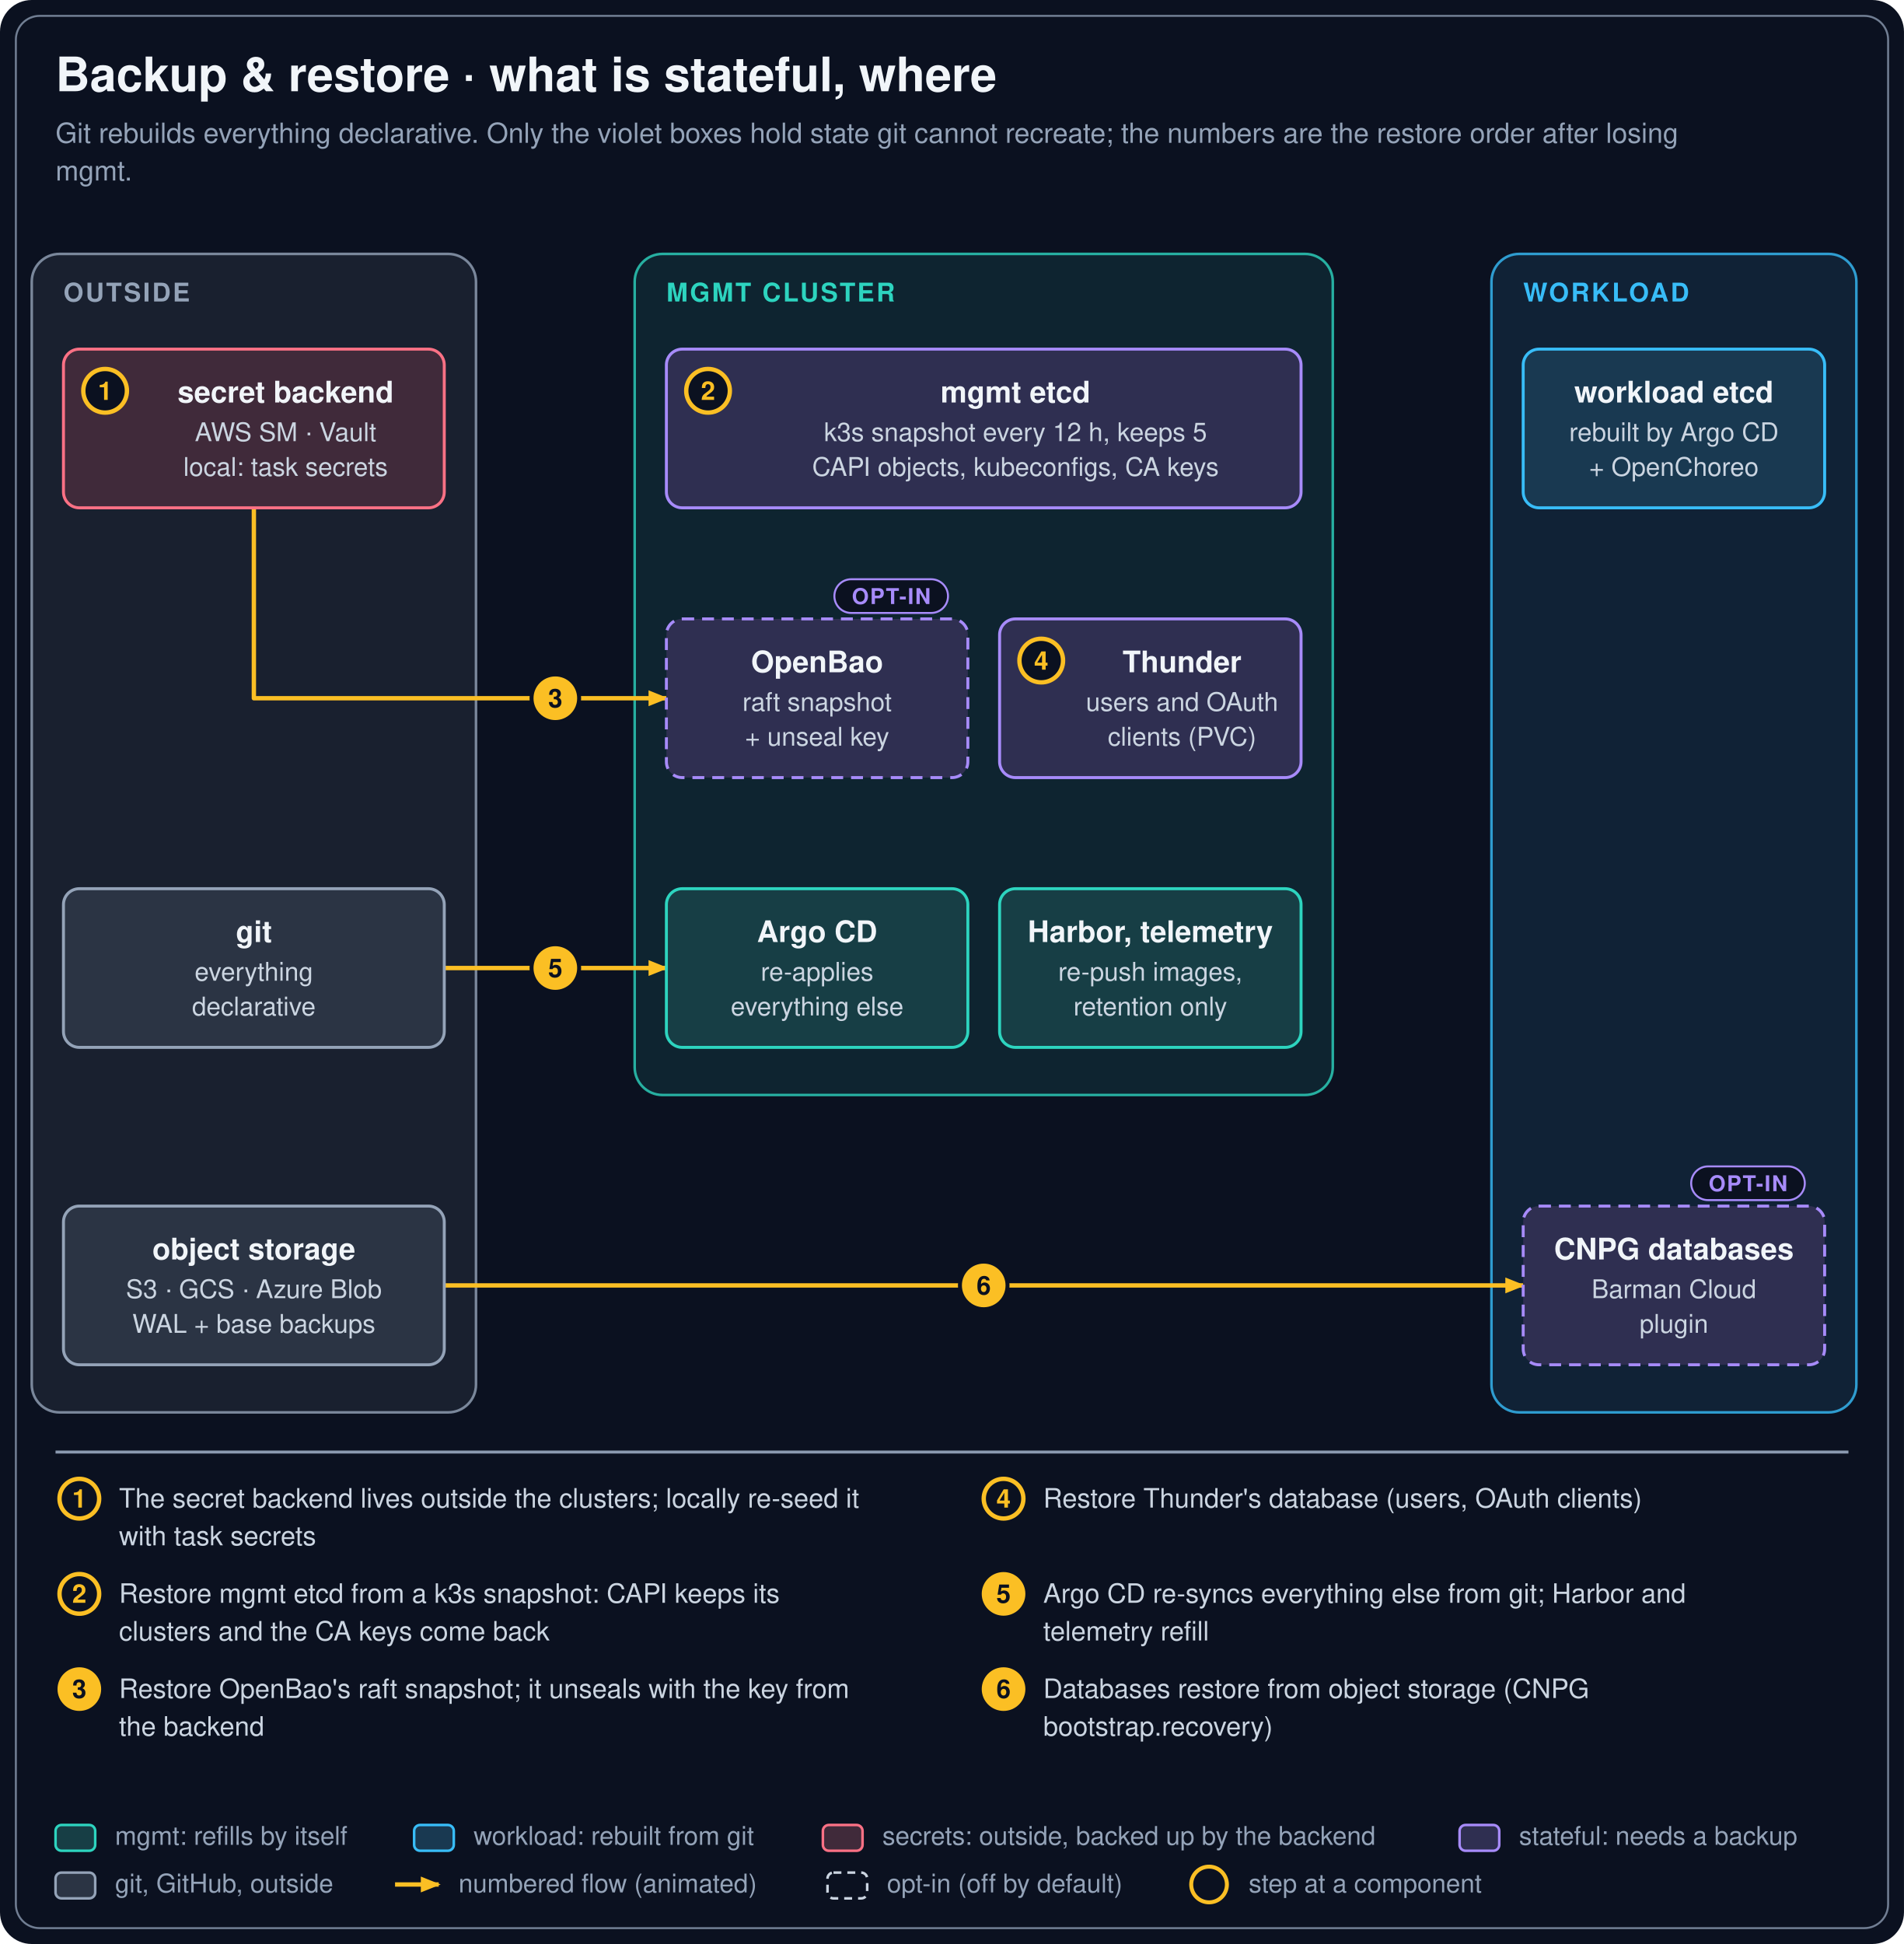
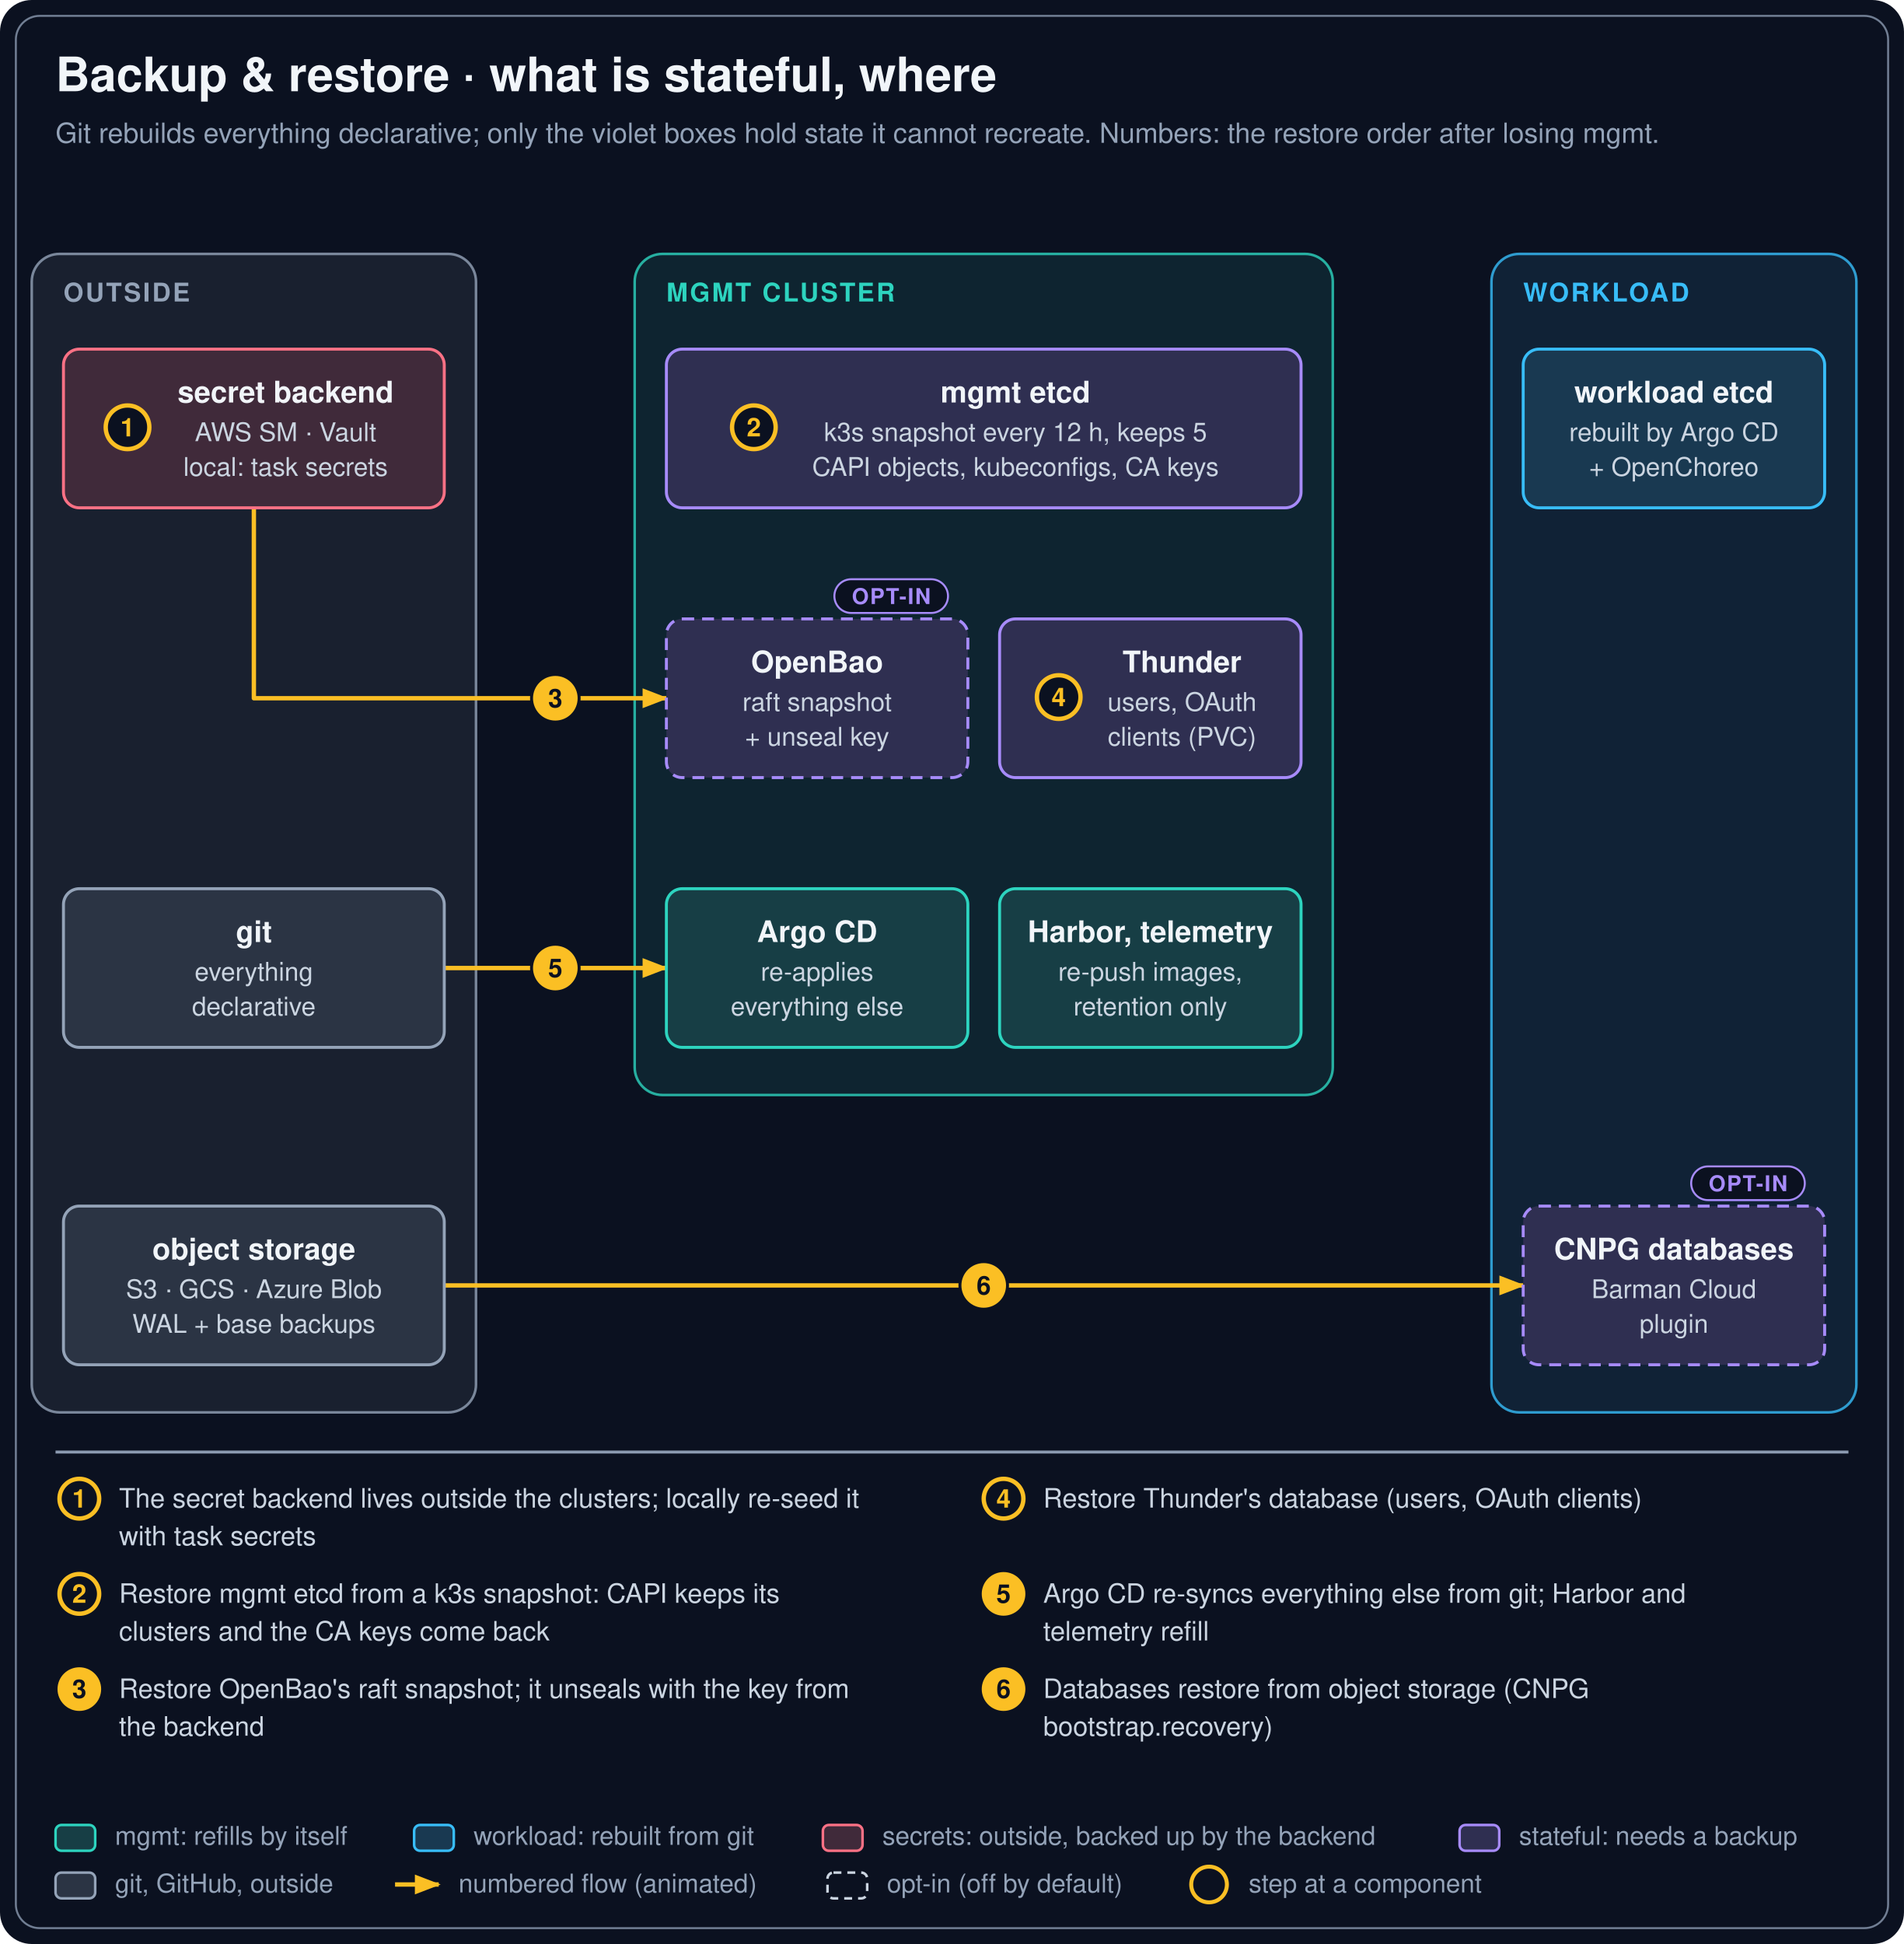
<svg xmlns="http://www.w3.org/2000/svg" width="960" height="980" viewBox="0 0 960 980" role="img" aria-label="Backup &amp; restore · what is stateful, where">
  <style>.s{font-family:'Segoe UI','Helvetica Neue',Helvetica,Arial,'Liberation Sans',sans-serif}.m{font-family:'JetBrains Mono',SFMono-Regular,Menlo,Consolas,'Liberation Mono',monospace}.fx{fill:none;stroke-width:3.2;stroke-linecap:round;stroke-dasharray:4 10;opacity:0;animation:fxdash .9s linear infinite,fxseq 9.10s linear infinite both}@keyframes fxdash{to{stroke-dashoffset:-14}}@keyframes fxseq{0%{opacity:0}3%{opacity:1}29.0%{opacity:1}34.0%{opacity:0}100%{opacity:0}}@media (prefers-reduced-motion:reduce){.fx{animation:none;opacity:0}}</style>
  <defs>
-     <marker id="ahfbbf24" markerWidth="10" markerHeight="8" refX="9" refY="4" orient="auto" markerUnits="userSpaceOnUse">
-       <path d="M0,0 L10,4 L0,8 z" fill="#fbbf24" />
+     <marker id="ahfbbf24" markerWidth="13" markerHeight="10" refX="12" refY="5" orient="auto" markerUnits="userSpaceOnUse">
+       <path d="M0,0 L13,5 L0,10 z" fill="#fbbf24" />
    </marker>
  </defs>
  <rect width="960" height="980" rx="16" fill="#0b1120" />
  <rect x="8" y="8" width="944" height="964" rx="12" fill="none" stroke="#8b9ab0" stroke-opacity=".8" />
  <rect x="16" y="128" width="224" height="584" rx="14" fill="#19202f" stroke="#94a3b8" stroke-opacity=".8" stroke-width="1.3" />
  <text class="s" x="32.0" y="152.0" font-size="13" fill="#94a3b8" font-weight="700" letter-spacing="1.0">OUTSIDE</text>
  <rect x="320" y="128" width="352" height="424" rx="14" fill="#0e2430" stroke="#2dd4bf" stroke-opacity=".8" stroke-width="1.3" />
  <text class="s" x="336.0" y="152.0" font-size="13" fill="#2dd4bf" font-weight="700" letter-spacing="1.0">MGMT CLUSTER</text>
  <rect x="752" y="128" width="184" height="584" rx="14" fill="#102236" stroke="#38bdf8" stroke-opacity=".8" stroke-width="1.3" />
  <text class="s" x="768.0" y="152.0" font-size="13" fill="#38bdf8" font-weight="700" letter-spacing="1.0">WORKLOAD</text>
  <path d="M 128.0 256.0 L 128.0 352.0 L 336.0 352.0" fill="none" stroke="#fbbf24" stroke-width="2.2" stroke-linejoin="round" marker-end="url(#ahfbbf24)" />
  <path d="M 224.0 488.0 L 336.0 488.0" fill="none" stroke="#fbbf24" stroke-width="2.2" stroke-linejoin="round" marker-end="url(#ahfbbf24)" />
  <path d="M 224.0 648.0 L 768.0 648.0" fill="none" stroke="#fbbf24" stroke-width="2.2" stroke-linejoin="round" marker-end="url(#ahfbbf24)" />
  <path class="fx" d="M 128.0 256.0 L 128.0 352.0 L 336.0 352.0" stroke="#fde5a7" style="animation-delay:0s,2.20s" />
  <path class="fx" d="M 224.0 488.0 L 336.0 488.0" stroke="#fde5a7" style="animation-delay:0s,4.40s" />
  <path class="fx" d="M 224.0 648.0 L 768.0 648.0" stroke="#fde5a7" style="animation-delay:0s,5.50s" />
  <rect x="32" y="176" width="192" height="80" rx="8" fill="#402a3a" stroke="#fb7185" stroke-width="1.5" />
  <text class="s" x="144.0" y="202.9" font-size="15" fill="#f1f5f9" font-weight="600" text-anchor="middle">secret backend</text>
  <text class="s" x="144.0" y="222.4" font-size="13" fill="#cbd5e1" text-anchor="middle">AWS SM · Vault</text>
  <text class="s" x="144.0" y="239.9" font-size="13" fill="#cbd5e1" text-anchor="middle">local: task secrets</text>
  <rect x="32" y="448" width="192" height="80" rx="8" fill="#2b3444" stroke="#94a3b8" stroke-width="1.5" />
  <text class="s" x="128.0" y="474.9" font-size="15" fill="#f1f5f9" font-weight="600" text-anchor="middle">git</text>
  <text class="s" x="128.0" y="494.4" font-size="13" fill="#cbd5e1" text-anchor="middle">everything</text>
  <text class="s" x="128.0" y="511.9" font-size="13" fill="#cbd5e1" text-anchor="middle">declarative</text>
  <rect x="32" y="608" width="192" height="80" rx="8" fill="#2b3444" stroke="#94a3b8" stroke-width="1.5" />
  <text class="s" x="128.0" y="634.9" font-size="15" fill="#f1f5f9" font-weight="600" text-anchor="middle">object storage</text>
  <text class="s" x="128.0" y="654.4" font-size="13" fill="#cbd5e1" text-anchor="middle">S3 · GCS · Azure Blob</text>
  <text class="s" x="128.0" y="671.9" font-size="13" fill="#cbd5e1" text-anchor="middle">WAL + base backups</text>
  <rect x="336" y="176" width="320" height="80" rx="8" fill="#2f2f51" stroke="#a78bfa" stroke-width="1.5" />
  <text class="s" x="512.0" y="202.9" font-size="15" fill="#f1f5f9" font-weight="600" text-anchor="middle">mgmt etcd</text>
  <text class="s" x="512.0" y="222.4" font-size="13" fill="#cbd5e1" text-anchor="middle">k3s snapshot every 12 h, keeps 5</text>
  <text class="s" x="512.0" y="239.9" font-size="13" fill="#cbd5e1" text-anchor="middle">CAPI objects, kubeconfigs, CA keys</text>
  <rect x="336" y="312" width="152" height="80" rx="8" fill="#2f2f51" stroke="#a78bfa" stroke-width="1.5" stroke-dasharray="6 4" />
  <text class="s" x="412.0" y="338.9" font-size="15" fill="#f1f5f9" font-weight="600" text-anchor="middle">OpenBao</text>
  <text class="s" x="412.0" y="358.4" font-size="13" fill="#cbd5e1" text-anchor="middle">raft snapshot</text>
  <text class="s" x="412.0" y="375.9" font-size="13" fill="#cbd5e1" text-anchor="middle">+ unseal key</text>
  <rect x="420.7" y="292" width="57.3" height="17" rx="8.5" fill="#0b1120" stroke="#a78bfa" stroke-width="1" />
  <text class="s" x="449.4" y="304.5" font-size="11" font-weight="700" fill="#a78bfa" text-anchor="middle" letter-spacing="0.6">OPT-IN</text>
  <rect x="504" y="312" width="152" height="80" rx="8" fill="#2f2f51" stroke="#a78bfa" stroke-width="1.5" />
  <text class="s" x="596.0" y="338.9" font-size="15" fill="#f1f5f9" font-weight="600" text-anchor="middle">Thunder</text>
-   <text class="s" x="596.0" y="358.4" font-size="13" fill="#cbd5e1" text-anchor="middle">users and OAuth</text>
+   <text class="s" x="596.0" y="358.4" font-size="13" fill="#cbd5e1" text-anchor="middle">users, OAuth</text>
  <text class="s" x="596.0" y="375.9" font-size="13" fill="#cbd5e1" text-anchor="middle">clients (PVC)</text>
  <rect x="336" y="448" width="152" height="80" rx="8" fill="#173e45" stroke="#2dd4bf" stroke-width="1.5" />
  <text class="s" x="412.0" y="474.9" font-size="15" fill="#f1f5f9" font-weight="600" text-anchor="middle">Argo CD</text>
  <text class="s" x="412.0" y="494.4" font-size="13" fill="#cbd5e1" text-anchor="middle">re-applies</text>
  <text class="s" x="412.0" y="511.9" font-size="13" fill="#cbd5e1" text-anchor="middle">everything else</text>
  <rect x="504" y="448" width="152" height="80" rx="8" fill="#173e45" stroke="#2dd4bf" stroke-width="1.5" />
  <text class="s" x="580.0" y="474.9" font-size="15" fill="#f1f5f9" font-weight="600" text-anchor="middle">Harbor, telemetry</text>
  <text class="s" x="580.0" y="494.4" font-size="13" fill="#cbd5e1" text-anchor="middle">re-push images,</text>
  <text class="s" x="580.0" y="511.9" font-size="13" fill="#cbd5e1" text-anchor="middle">retention only</text>
  <rect x="768" y="176" width="152" height="80" rx="8" fill="#193951" stroke="#38bdf8" stroke-width="1.5" />
  <text class="s" x="844.0" y="202.9" font-size="15" fill="#f1f5f9" font-weight="600" text-anchor="middle">workload etcd</text>
  <text class="s" x="844.0" y="222.4" font-size="13" fill="#cbd5e1" text-anchor="middle">rebuilt by Argo CD</text>
  <text class="s" x="844.0" y="239.9" font-size="13" fill="#cbd5e1" text-anchor="middle">+ OpenChoreo</text>
  <rect x="768" y="608" width="152" height="80" rx="8" fill="#2f2f51" stroke="#a78bfa" stroke-width="1.5" stroke-dasharray="6 4" />
  <text class="s" x="844.0" y="634.9" font-size="15" fill="#f1f5f9" font-weight="600" text-anchor="middle">CNPG databases</text>
  <text class="s" x="844.0" y="654.4" font-size="13" fill="#cbd5e1" text-anchor="middle">Barman Cloud</text>
  <text class="s" x="844.0" y="671.9" font-size="13" fill="#cbd5e1" text-anchor="middle">plugin</text>
  <rect x="852.7" y="588" width="57.3" height="17" rx="8.5" fill="#0b1120" stroke="#a78bfa" stroke-width="1" />
  <text class="s" x="881.4" y="600.5" font-size="11" font-weight="700" fill="#a78bfa" text-anchor="middle" letter-spacing="0.6">OPT-IN</text>
  <text class="s" x="28.0" y="46.0" font-size="24" fill="#f1f5f9" font-weight="700">Backup &amp; restore · what is stateful, where</text>
-   <text class="s" x="28.0" y="72.0" font-size="14" fill="#94a3b8">Git rebuilds everything declarative. Only the violet boxes hold state git cannot recreate; the numbers are the restore order after losing</text>
-   <text class="s" x="28.0" y="91.0" font-size="14" fill="#94a3b8">mgmt.</text>
-   <circle cx="53.0" cy="197.0" r="11" fill="#0b1120" stroke="#fbbf24" stroke-width="2.2" />
-   <text class="s" x="53.0" y="201.6" font-size="13" font-weight="700" fill="#fbbf24" text-anchor="middle">1</text>
-   <circle cx="357.0" cy="197.0" r="11" fill="#0b1120" stroke="#fbbf24" stroke-width="2.2" />
-   <text class="s" x="357.0" y="201.6" font-size="13" font-weight="700" fill="#fbbf24" text-anchor="middle">2</text>
-   <circle cx="525.0" cy="333.0" r="11" fill="#0b1120" stroke="#fbbf24" stroke-width="2.2" />
-   <text class="s" x="525.0" y="337.6" font-size="13" font-weight="700" fill="#fbbf24" text-anchor="middle">4</text>
-   <circle cx="280.0" cy="352.0" r="12" fill="#fbbf24" stroke="#0b1120" stroke-width="2" />
+   <text class="s" x="28.0" y="72.0" font-size="14" fill="#94a3b8">Git rebuilds everything declarative; only the violet boxes hold state it cannot recreate. Numbers: the restore order after losing mgmt.</text>
+   <circle cx="64.3" cy="215.4" r="11" fill="#0b1120" stroke="#fbbf24" stroke-width="2.2" />
+   <text class="s" x="64.3" y="220.0" font-size="13" font-weight="700" fill="#fbbf24" text-anchor="middle">1</text>
+   <circle cx="380.1" cy="215.4" r="11" fill="#0b1120" stroke="#fbbf24" stroke-width="2.2" />
+   <text class="s" x="380.1" y="220.0" font-size="13" font-weight="700" fill="#fbbf24" text-anchor="middle">2</text>
+   <circle cx="533.8" cy="351.4" r="11" fill="#0b1120" stroke="#fbbf24" stroke-width="2.2" />
+   <text class="s" x="533.8" y="356.0" font-size="13" font-weight="700" fill="#fbbf24" text-anchor="middle">4</text>
+   <circle cx="280.0" cy="352.0" r="12" fill="#fbbf24" stroke="#0b1120" stroke-width="1.5" />
  <text class="s" x="280.0" y="356.6" font-size="13" font-weight="700" fill="#0b1120" text-anchor="middle">3</text>
-   <circle cx="280.0" cy="488.0" r="12" fill="#fbbf24" stroke="#0b1120" stroke-width="2" />
+   <circle cx="280.0" cy="488.0" r="12" fill="#fbbf24" stroke="#0b1120" stroke-width="1.5" />
  <text class="s" x="280.0" y="492.6" font-size="13" font-weight="700" fill="#0b1120" text-anchor="middle">5</text>
-   <circle cx="496.0" cy="648.0" r="12" fill="#fbbf24" stroke="#0b1120" stroke-width="2" />
+   <circle cx="496.0" cy="648.0" r="12" fill="#fbbf24" stroke="#0b1120" stroke-width="1.5" />
  <text class="s" x="496.0" y="652.6" font-size="13" font-weight="700" fill="#0b1120" text-anchor="middle">6</text>
  <line x1="28" y1="732" x2="932" y2="732" stroke="#8b9ab0" stroke-width="1.5" />
  <circle cx="40.0" cy="755.5" r="10" fill="#0b1120" stroke="#fbbf24" stroke-width="2.2" />
  <text class="s" x="40.0" y="760" font-size="13" font-weight="700" fill="#fbbf24" text-anchor="middle">1</text>
  <text class="s" x="60.0" y="760.0" font-size="13.5" fill="#cbd5e1">The secret backend lives outside the clusters; locally re-seed it</text>
  <text class="s" x="60.0" y="779.0" font-size="13.5" fill="#cbd5e1">with task secrets</text>
  <circle cx="506.0" cy="755.5" r="10" fill="#0b1120" stroke="#fbbf24" stroke-width="2.2" />
  <text class="s" x="506.0" y="760" font-size="13" font-weight="700" fill="#fbbf24" text-anchor="middle">4</text>
  <text class="s" x="526.0" y="760.0" font-size="13.5" fill="#cbd5e1">Restore Thunder's database (users, OAuth clients)</text>
  <circle cx="40.0" cy="803.5" r="10" fill="#0b1120" stroke="#fbbf24" stroke-width="2.2" />
  <text class="s" x="40.0" y="808" font-size="13" font-weight="700" fill="#fbbf24" text-anchor="middle">2</text>
  <text class="s" x="60.0" y="808.0" font-size="13.5" fill="#cbd5e1">Restore mgmt etcd from a k3s snapshot: CAPI keeps its</text>
  <text class="s" x="60.0" y="827.0" font-size="13.5" fill="#cbd5e1">clusters and the CA keys come back</text>
  <circle cx="506.0" cy="803.5" r="11" fill="#fbbf24" />
  <text class="s" x="506.0" y="808" font-size="13" font-weight="700" fill="#0b1120" text-anchor="middle">5</text>
  <text class="s" x="526.0" y="808.0" font-size="13.5" fill="#cbd5e1">Argo CD re-syncs everything else from git; Harbor and</text>
  <text class="s" x="526.0" y="827.0" font-size="13.5" fill="#cbd5e1">telemetry refill</text>
  <circle cx="40.0" cy="851.5" r="11" fill="#fbbf24" />
  <text class="s" x="40.0" y="856" font-size="13" font-weight="700" fill="#0b1120" text-anchor="middle">3</text>
  <text class="s" x="60.0" y="856.0" font-size="13.5" fill="#cbd5e1">Restore OpenBao's raft snapshot; it unseals with the key from</text>
  <text class="s" x="60.0" y="875.0" font-size="13.5" fill="#cbd5e1">the backend</text>
  <circle cx="506.0" cy="851.5" r="11" fill="#fbbf24" />
  <text class="s" x="506.0" y="856" font-size="13" font-weight="700" fill="#0b1120" text-anchor="middle">6</text>
  <text class="s" x="526.0" y="856.0" font-size="13.5" fill="#cbd5e1">Databases restore from object storage (CNPG</text>
  <text class="s" x="526.0" y="875.0" font-size="13.5" fill="#cbd5e1">bootstrap.recovery)</text>
  <rect x="28" y="920" width="20" height="13" rx="3" fill="#173e45" stroke="#2dd4bf" stroke-width="1.3" />
  <text class="s" x="58.0" y="930.0" font-size="13" fill="#94a3b8">mgmt: refills by itself</text>
  <rect x="208.805" y="920" width="20" height="13" rx="3" fill="#193951" stroke="#38bdf8" stroke-width="1.3" />
  <text class="s" x="238.8" y="930.0" font-size="13" fill="#94a3b8">workload: rebuilt from git</text>
  <rect x="414.897" y="920" width="20" height="13" rx="3" fill="#402a3a" stroke="#fb7185" stroke-width="1.3" />
  <text class="s" x="444.9" y="930.0" font-size="13" fill="#94a3b8">secrets: outside, backed up by the backend</text>
  <rect x="735.928" y="920" width="20" height="13" rx="3" fill="#2f2f51" stroke="#a78bfa" stroke-width="1.3" />
  <text class="s" x="765.9" y="930.0" font-size="13" fill="#94a3b8">stateful: needs a backup</text>
  <rect x="28" y="944" width="20" height="13" rx="3" fill="#2b3444" stroke="#94a3b8" stroke-width="1.3" />
  <text class="s" x="58.0" y="954.0" font-size="13" fill="#94a3b8">git, GitHub, outside</text>
  <path d="M 199.185 950 L 221.185 950" stroke="#fbbf24" stroke-width="2.2" marker-end="url(#ahfbbf24)" />
  <path class="fx" d="M 199.185 950 L 221.185 950" stroke="#fde5a7" style="animation-delay:0s,0.00s" />
  <text class="s" x="231.2" y="954.0" font-size="13" fill="#94a3b8">numbered flow (animated)</text>
  <rect x="417.24" y="944" width="20" height="13" rx="3" fill="none" stroke="#cbd5e1" stroke-width="1.3" stroke-dasharray="4 3" />
  <text class="s" x="447.2" y="954.0" font-size="13" fill="#94a3b8">opt-in (off by default)</text>
  <circle cx="609.616" cy="950" r="9" fill="#0b1120" stroke="#fbbf24" stroke-width="2" />
  <text class="s" x="629.6" y="954.0" font-size="13" fill="#94a3b8">step at a component</text>
</svg>
